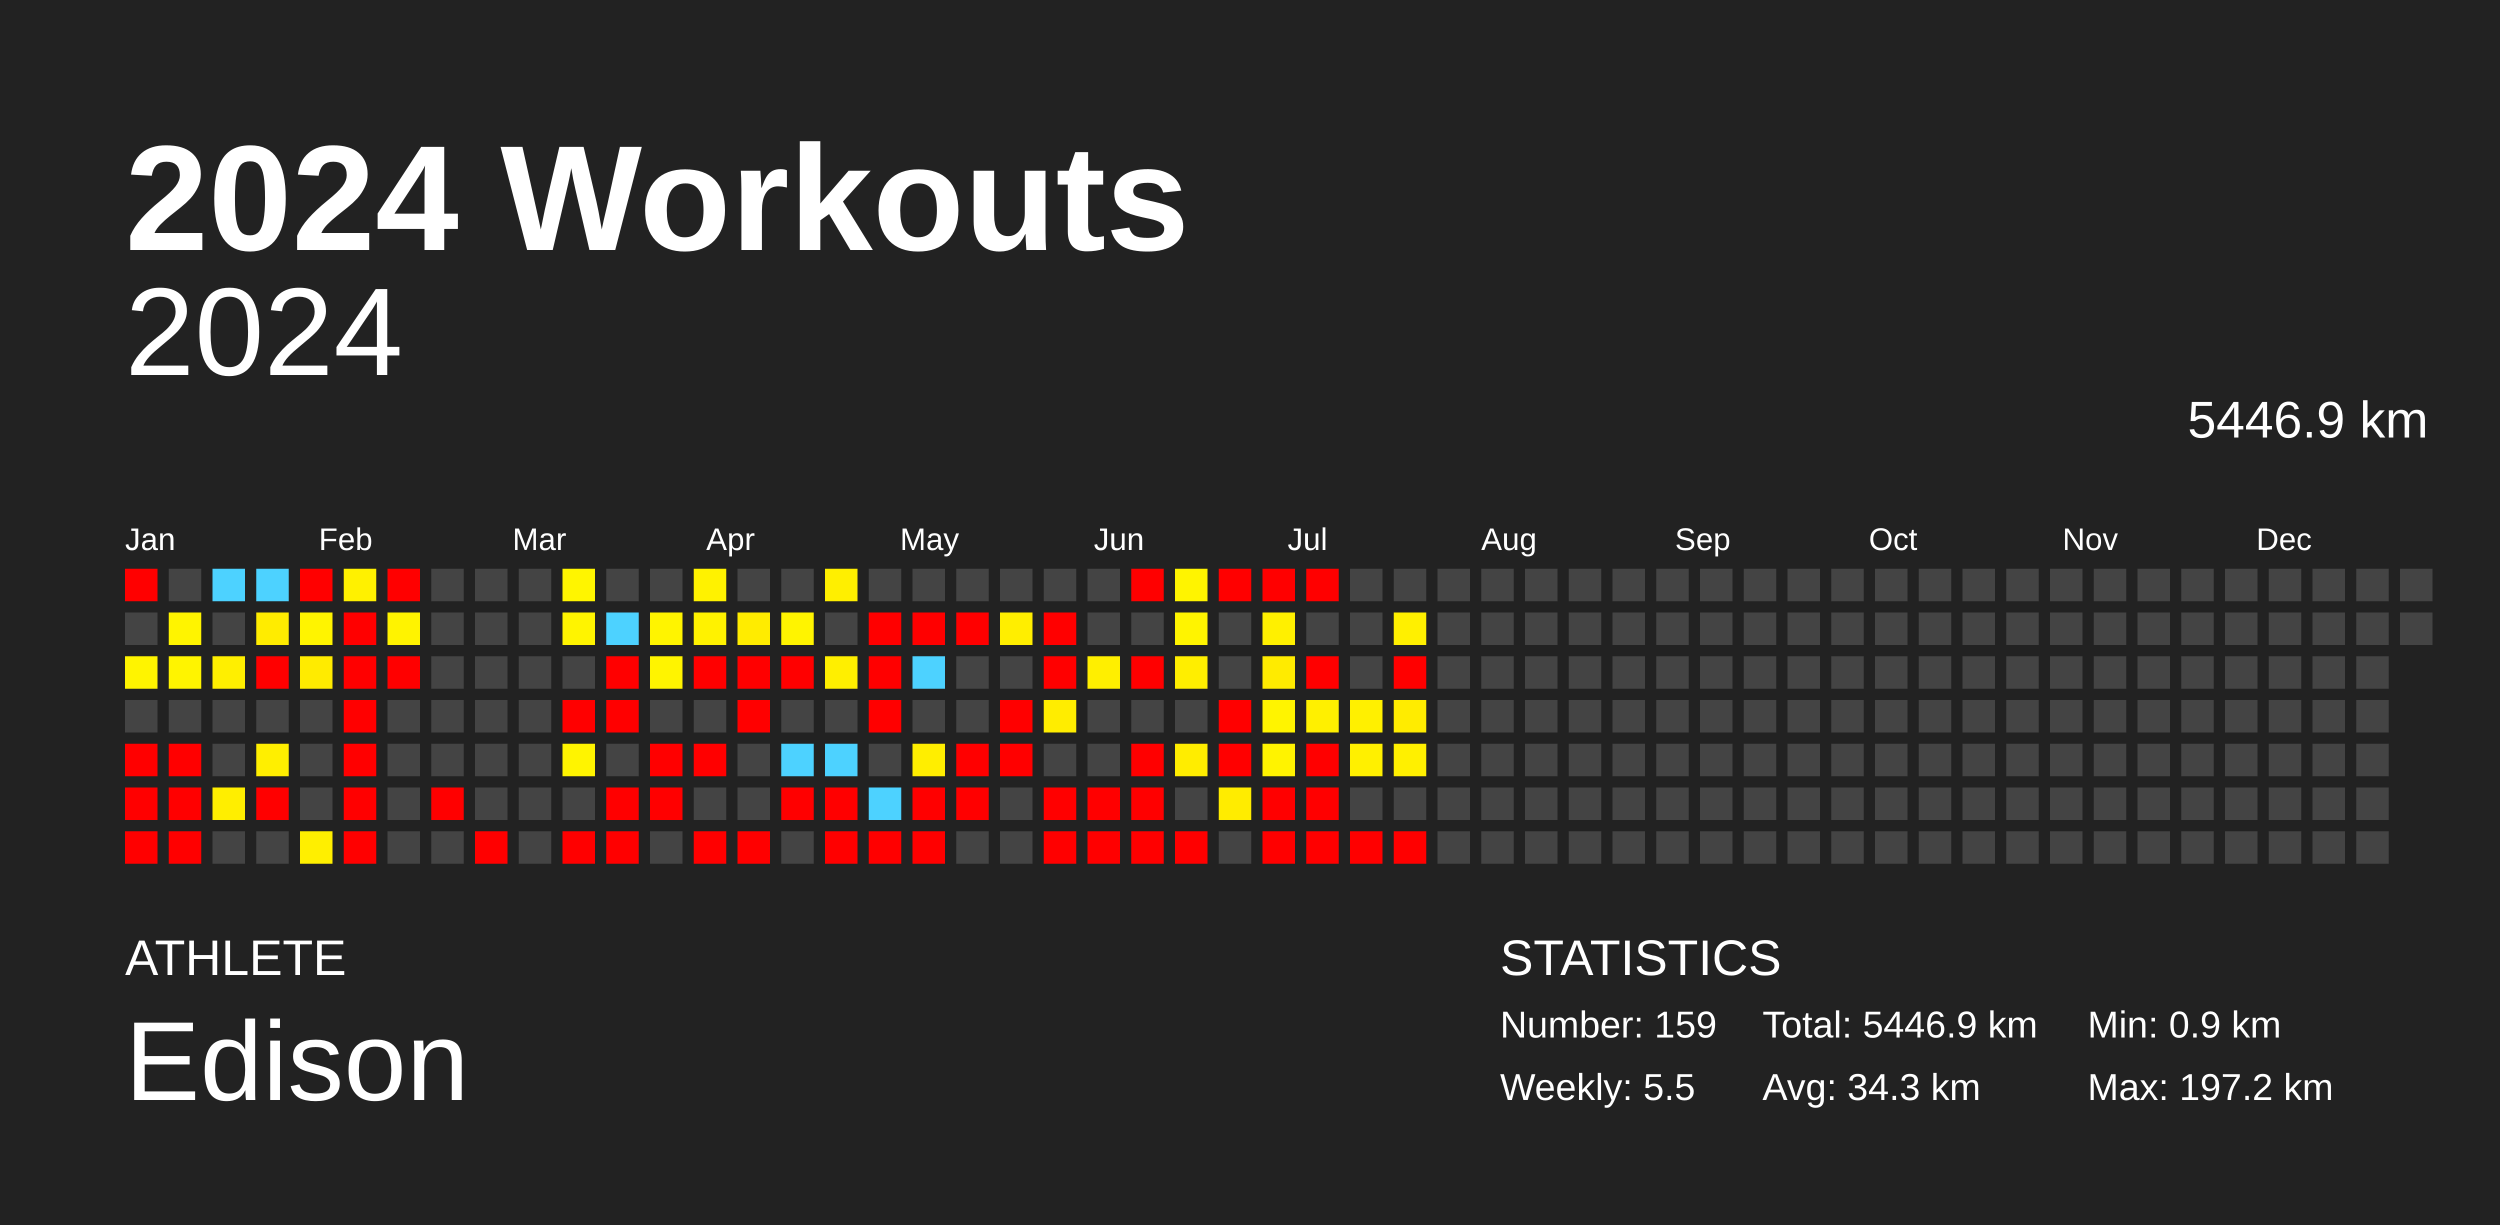
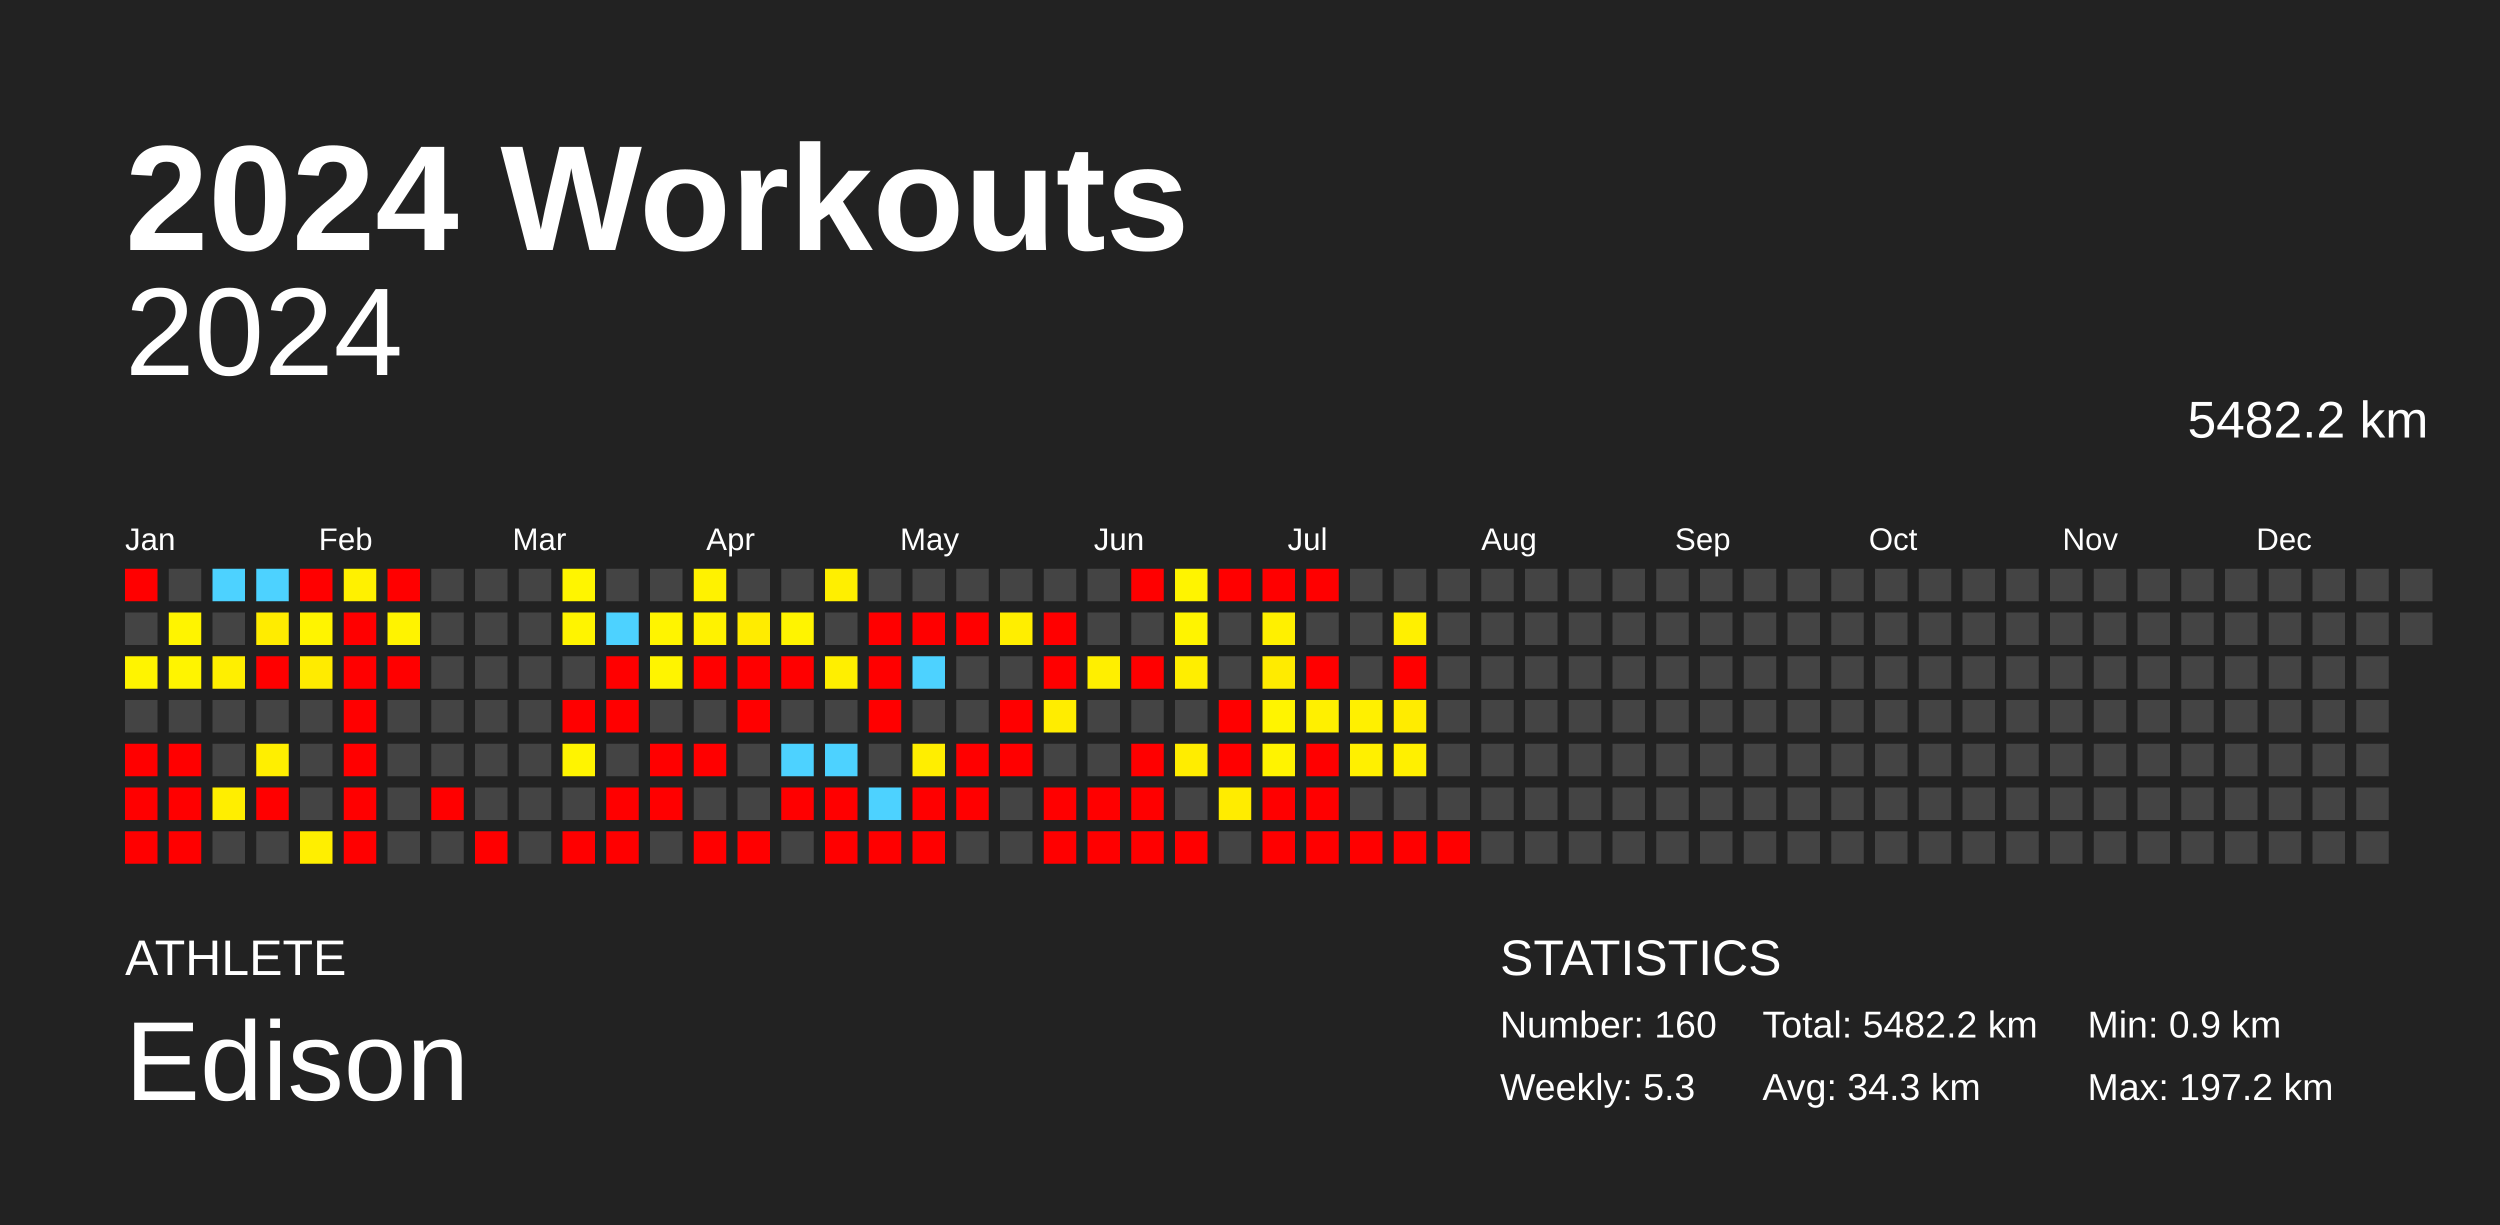
<svg xmlns="http://www.w3.org/2000/svg" baseProfile="full" height="98mm" version="1.1" viewBox="0,0,200,98" width="200mm">
  <defs />
  <rect fill="#222222" height="98" width="200" x="0" y="0" />
  <text fill="#FFFFFF" style="font-size:12px; font-family:Arial; font-weight:bold;" x="10" y="20">2024 Workouts</text>
  <text fill="#FFFFFF" style="font-size:4px; font-family:Arial" x="10" y="78">ATHLETE</text>
  <text fill="#FFFFFF" style="font-size:9px; font-family:Arial" x="10" y="88">Edison</text>
  <text fill="#FFFFFF" style="font-size:4px; font-family:Arial" x="120" y="78">STATISTICS</text>
-   <text fill="#FFFFFF" style="font-size:3px; font-family:Arial" x="120" y="83">Number: 159</text>
-   <text fill="#FFFFFF" style="font-size:3px; font-family:Arial" x="120" y="88">Weekly: 5.5</text>
-   <text fill="#FFFFFF" style="font-size:3px; font-family:Arial" x="141" y="83">Total: 5446.9 km</text>
+   <text fill="#FFFFFF" style="font-size:3px; font-family:Arial" x="120" y="83">Number: 160</text>
+   <text fill="#FFFFFF" style="font-size:3px; font-family:Arial" x="120" y="88">Weekly: 5.3</text>
+   <text fill="#FFFFFF" style="font-size:3px; font-family:Arial" x="141" y="83">Total: 5482.2 km</text>
  <text fill="#FFFFFF" style="font-size:3px; font-family:Arial" x="141" y="88">Avg: 34.3 km</text>
  <text fill="#FFFFFF" style="font-size:3px; font-family:Arial" x="167" y="83">Min: 0.9 km</text>
  <text fill="#FFFFFF" style="font-size:3px; font-family:Arial" x="167" y="88">Max: 197.2 km</text>
  <text alignment-baseline="hanging" fill="#FFFFFF" style="font-size:10.0px; font-family:Arial;" x="10" y="30">2024</text>
-   <text alignment-baseline="hanging" fill="#FFFFFF" style="font-size:4.125px; font-family:Arial;" x="175" y="35">5446.9 km</text>
+   <text alignment-baseline="hanging" fill="#FFFFFF" style="font-size:4.125px; font-family:Arial;" x="175" y="35">5482.2 km</text>
  <text fill="#FFFFFF" style="font-size:2.5px; font-family:Arial" x="10.0" y="44">Jan</text>
  <text fill="#FFFFFF" style="font-size:2.5px; font-family:Arial" x="25.5" y="44">Feb</text>
  <text fill="#FFFFFF" style="font-size:2.5px; font-family:Arial" x="41.0" y="44">Mar</text>
  <text fill="#FFFFFF" style="font-size:2.5px; font-family:Arial" x="56.5" y="44">Apr</text>
  <text fill="#FFFFFF" style="font-size:2.5px; font-family:Arial" x="72.0" y="44">May</text>
  <text fill="#FFFFFF" style="font-size:2.5px; font-family:Arial" x="87.5" y="44">Jun</text>
  <text fill="#FFFFFF" style="font-size:2.5px; font-family:Arial" x="103.0" y="44">Jul</text>
  <text fill="#FFFFFF" style="font-size:2.5px; font-family:Arial" x="118.5" y="44">Aug</text>
  <text fill="#FFFFFF" style="font-size:2.5px; font-family:Arial" x="134.0" y="44">Sep</text>
  <text fill="#FFFFFF" style="font-size:2.5px; font-family:Arial" x="149.5" y="44">Oct</text>
  <text fill="#FFFFFF" style="font-size:2.5px; font-family:Arial" x="165.0" y="44">Nov</text>
  <text fill="#FFFFFF" style="font-size:2.5px; font-family:Arial" x="180.5" y="44">Dec</text>
  <rect fill="red" height="2.6" width="2.6" x="10.0" y="45.5" />
  <rect fill="#444444" height="2.6" width="2.6" x="10.0" y="49.0" />
  <rect fill="#fff400" height="2.6" width="2.6" x="10.0" y="52.5" />
  <rect fill="#444444" height="2.6" width="2.6" x="10.0" y="56.0" />
  <rect fill="red" height="2.6" width="2.6" x="10.0" y="59.5" />
  <rect fill="red" height="2.6" width="2.6" x="10.0" y="63.0" />
  <rect fill="red" height="2.6" width="2.6" x="10.0" y="66.5" />
  <rect fill="#444444" height="2.6" width="2.6" x="13.5" y="45.5" />
  <rect fill="#fff400" height="2.6" width="2.6" x="13.5" y="49.0" />
  <rect fill="#fff400" height="2.6" width="2.6" x="13.5" y="52.5" />
  <rect fill="#444444" height="2.6" width="2.6" x="13.5" y="56.0" />
  <rect fill="red" height="2.6" width="2.6" x="13.5" y="59.5" />
  <rect fill="red" height="2.6" width="2.6" x="13.5" y="63.0" />
  <rect fill="red" height="2.6" width="2.6" x="13.5" y="66.5" />
  <rect fill="#4dd2ff" height="2.6" width="2.6" x="17.0" y="45.5" />
  <rect fill="#444444" height="2.6" width="2.6" x="17.0" y="49.0" />
  <rect fill="#ffef00" height="2.6" width="2.6" x="17.0" y="52.5" />
  <rect fill="#444444" height="2.6" width="2.6" x="17.0" y="56.0" />
  <rect fill="#444444" height="2.6" width="2.6" x="17.0" y="59.5" />
  <rect fill="#ffee00" height="2.6" width="2.6" x="17.0" y="63.0" />
  <rect fill="#444444" height="2.6" width="2.6" x="17.0" y="66.5" />
  <rect fill="#4dd2ff" height="2.6" width="2.6" x="20.5" y="45.5" />
  <rect fill="#ffec00" height="2.6" width="2.6" x="20.5" y="49.0" />
  <rect fill="red" height="2.6" width="2.6" x="20.5" y="52.5" />
  <rect fill="#444444" height="2.6" width="2.6" x="20.5" y="56.0" />
  <rect fill="#ffef00" height="2.6" width="2.6" x="20.5" y="59.5" />
  <rect fill="red" height="2.6" width="2.6" x="20.5" y="63.0" />
  <rect fill="#444444" height="2.6" width="2.6" x="20.5" y="66.5" />
  <rect fill="red" height="2.6" width="2.6" x="24.0" y="45.5" />
  <rect fill="#fff400" height="2.6" width="2.6" x="24.0" y="49.0" />
  <rect fill="#ffeb00" height="2.6" width="2.6" x="24.0" y="52.5" />
  <rect fill="#444444" height="2.6" width="2.6" x="24.0" y="56.0" />
  <rect fill="#444444" height="2.6" width="2.6" x="24.0" y="59.5" />
  <rect fill="#444444" height="2.6" width="2.6" x="24.0" y="63.0" />
  <rect fill="#ffef00" height="2.6" width="2.6" x="24.0" y="66.5" />
  <rect fill="#fff100" height="2.6" width="2.6" x="27.5" y="45.5" />
  <rect fill="red" height="2.6" width="2.6" x="27.5" y="49.0" />
  <rect fill="red" height="2.6" width="2.6" x="27.5" y="52.5" />
  <rect fill="red" height="2.6" width="2.6" x="27.5" y="56.0" />
  <rect fill="red" height="2.6" width="2.6" x="27.5" y="59.5" />
  <rect fill="red" height="2.6" width="2.6" x="27.5" y="63.0" />
  <rect fill="red" height="2.6" width="2.6" x="27.5" y="66.5" />
  <rect fill="red" height="2.6" width="2.6" x="31.0" y="45.5" />
  <rect fill="#fff300" height="2.6" width="2.6" x="31.0" y="49.0" />
  <rect fill="red" height="2.6" width="2.6" x="31.0" y="52.5" />
  <rect fill="#444444" height="2.6" width="2.6" x="31.0" y="56.0" />
  <rect fill="#444444" height="2.6" width="2.6" x="31.0" y="59.5" />
  <rect fill="#444444" height="2.6" width="2.6" x="31.0" y="63.0" />
  <rect fill="#444444" height="2.6" width="2.6" x="31.0" y="66.5" />
  <rect fill="#444444" height="2.6" width="2.6" x="34.5" y="45.5" />
  <rect fill="#444444" height="2.6" width="2.6" x="34.5" y="49.0" />
  <rect fill="#444444" height="2.6" width="2.6" x="34.5" y="52.5" />
  <rect fill="#444444" height="2.6" width="2.6" x="34.5" y="56.0" />
  <rect fill="#444444" height="2.6" width="2.6" x="34.5" y="59.5" />
  <rect fill="red" height="2.6" width="2.6" x="34.5" y="63.0" />
  <rect fill="#444444" height="2.6" width="2.6" x="34.5" y="66.5" />
  <rect fill="#444444" height="2.6" width="2.6" x="38.0" y="45.5" />
  <rect fill="#444444" height="2.6" width="2.6" x="38.0" y="49.0" />
  <rect fill="#444444" height="2.6" width="2.6" x="38.0" y="52.5" />
  <rect fill="#444444" height="2.6" width="2.6" x="38.0" y="56.0" />
  <rect fill="#444444" height="2.6" width="2.6" x="38.0" y="59.5" />
  <rect fill="#444444" height="2.6" width="2.6" x="38.0" y="63.0" />
  <rect fill="red" height="2.6" width="2.6" x="38.0" y="66.5" />
  <rect fill="#444444" height="2.6" width="2.6" x="41.5" y="45.5" />
  <rect fill="#444444" height="2.6" width="2.6" x="41.5" y="49.0" />
  <rect fill="#444444" height="2.6" width="2.6" x="41.5" y="52.5" />
  <rect fill="#444444" height="2.6" width="2.6" x="41.5" y="56.0" />
  <rect fill="#444444" height="2.6" width="2.6" x="41.5" y="59.5" />
  <rect fill="#444444" height="2.6" width="2.6" x="41.5" y="63.0" />
  <rect fill="#444444" height="2.6" width="2.6" x="41.5" y="66.5" />
  <rect fill="#fff500" height="2.6" width="2.6" x="45.0" y="45.5" />
  <rect fill="#fff400" height="2.6" width="2.6" x="45.0" y="49.0" />
  <rect fill="#444444" height="2.6" width="2.6" x="45.0" y="52.5" />
  <rect fill="red" height="2.6" width="2.6" x="45.0" y="56.0" />
  <rect fill="#fff400" height="2.6" width="2.6" x="45.0" y="59.5" />
  <rect fill="#444444" height="2.6" width="2.6" x="45.0" y="63.0" />
  <rect fill="red" height="2.6" width="2.6" x="45.0" y="66.5" />
  <rect fill="#444444" height="2.6" width="2.6" x="48.5" y="45.5" />
  <rect fill="#4dd2ff" height="2.6" width="2.6" x="48.5" y="49.0" />
  <rect fill="red" height="2.6" width="2.6" x="48.5" y="52.5" />
  <rect fill="red" height="2.6" width="2.6" x="48.5" y="56.0" />
  <rect fill="#444444" height="2.6" width="2.6" x="48.5" y="59.5" />
  <rect fill="red" height="2.6" width="2.6" x="48.5" y="63.0" />
  <rect fill="red" height="2.6" width="2.6" x="48.5" y="66.5" />
  <rect fill="#444444" height="2.6" width="2.6" x="52.0" y="45.5" />
  <rect fill="#fff400" height="2.6" width="2.6" x="52.0" y="49.0" />
  <rect fill="#fff400" height="2.6" width="2.6" x="52.0" y="52.5" />
  <rect fill="#444444" height="2.6" width="2.6" x="52.0" y="56.0" />
  <rect fill="red" height="2.6" width="2.6" x="52.0" y="59.5" />
  <rect fill="red" height="2.6" width="2.6" x="52.0" y="63.0" />
  <rect fill="#444444" height="2.6" width="2.6" x="52.0" y="66.5" />
  <rect fill="#fff200" height="2.6" width="2.6" x="55.5" y="45.5" />
  <rect fill="#fff200" height="2.6" width="2.6" x="55.5" y="49.0" />
  <rect fill="red" height="2.6" width="2.6" x="55.5" y="52.5" />
  <rect fill="#444444" height="2.6" width="2.6" x="55.5" y="56.0" />
  <rect fill="red" height="2.6" width="2.6" x="55.5" y="59.5" />
  <rect fill="#444444" height="2.6" width="2.6" x="55.5" y="63.0" />
  <rect fill="red" height="2.6" width="2.6" x="55.5" y="66.5" />
  <rect fill="#444444" height="2.6" width="2.6" x="59.0" y="45.5" />
  <rect fill="#ffec00" height="2.6" width="2.6" x="59.0" y="49.0" />
  <rect fill="red" height="2.6" width="2.6" x="59.0" y="52.5" />
  <rect fill="red" height="2.6" width="2.6" x="59.0" y="56.0" />
  <rect fill="#444444" height="2.6" width="2.6" x="59.0" y="59.5" />
  <rect fill="#444444" height="2.6" width="2.6" x="59.0" y="63.0" />
  <rect fill="red" height="2.6" width="2.6" x="59.0" y="66.5" />
  <rect fill="#444444" height="2.6" width="2.6" x="62.5" y="45.5" />
  <rect fill="#fff400" height="2.6" width="2.6" x="62.5" y="49.0" />
  <rect fill="red" height="2.6" width="2.6" x="62.5" y="52.5" />
  <rect fill="#444444" height="2.6" width="2.6" x="62.5" y="56.0" />
  <rect fill="#4dd2ff" height="2.6" width="2.6" x="62.5" y="59.5" />
  <rect fill="red" height="2.6" width="2.6" x="62.5" y="63.0" />
  <rect fill="#444444" height="2.6" width="2.6" x="62.5" y="66.5" />
  <rect fill="#ffef00" height="2.6" width="2.6" x="66.0" y="45.5" />
  <rect fill="#444444" height="2.6" width="2.6" x="66.0" y="49.0" />
  <rect fill="#ffef00" height="2.6" width="2.6" x="66.0" y="52.5" />
  <rect fill="#444444" height="2.6" width="2.6" x="66.0" y="56.0" />
  <rect fill="#4dd2ff" height="2.6" width="2.6" x="66.0" y="59.5" />
  <rect fill="red" height="2.6" width="2.6" x="66.0" y="63.0" />
  <rect fill="red" height="2.6" width="2.6" x="66.0" y="66.5" />
  <rect fill="#444444" height="2.6" width="2.6" x="69.5" y="45.5" />
  <rect fill="red" height="2.6" width="2.6" x="69.5" y="49.0" />
  <rect fill="red" height="2.6" width="2.6" x="69.5" y="52.5" />
  <rect fill="red" height="2.6" width="2.6" x="69.5" y="56.0" />
  <rect fill="#444444" height="2.6" width="2.6" x="69.5" y="59.5" />
  <rect fill="#4dd2ff" height="2.6" width="2.6" x="69.5" y="63.0" />
  <rect fill="red" height="2.6" width="2.6" x="69.5" y="66.5" />
  <rect fill="#444444" height="2.6" width="2.6" x="73.0" y="45.5" />
  <rect fill="red" height="2.6" width="2.6" x="73.0" y="49.0" />
  <rect fill="#4dd2ff" height="2.6" width="2.6" x="73.0" y="52.5" />
  <rect fill="#444444" height="2.6" width="2.6" x="73.0" y="56.0" />
  <rect fill="#ffee00" height="2.6" width="2.6" x="73.0" y="59.5" />
  <rect fill="red" height="2.6" width="2.6" x="73.0" y="63.0" />
  <rect fill="red" height="2.6" width="2.6" x="73.0" y="66.5" />
  <rect fill="#444444" height="2.6" width="2.6" x="76.5" y="45.5" />
  <rect fill="red" height="2.6" width="2.6" x="76.5" y="49.0" />
  <rect fill="#444444" height="2.6" width="2.6" x="76.5" y="52.5" />
  <rect fill="#444444" height="2.6" width="2.6" x="76.5" y="56.0" />
  <rect fill="red" height="2.6" width="2.6" x="76.5" y="59.5" />
  <rect fill="red" height="2.6" width="2.6" x="76.5" y="63.0" />
  <rect fill="#444444" height="2.6" width="2.6" x="76.5" y="66.5" />
  <rect fill="#444444" height="2.6" width="2.6" x="80.0" y="45.5" />
  <rect fill="#ffee00" height="2.6" width="2.6" x="80.0" y="49.0" />
  <rect fill="#444444" height="2.6" width="2.6" x="80.0" y="52.5" />
  <rect fill="red" height="2.6" width="2.6" x="80.0" y="56.0" />
  <rect fill="red" height="2.6" width="2.6" x="80.0" y="59.5" />
  <rect fill="#444444" height="2.6" width="2.6" x="80.0" y="63.0" />
  <rect fill="#444444" height="2.6" width="2.6" x="80.0" y="66.5" />
  <rect fill="#444444" height="2.6" width="2.6" x="83.5" y="45.5" />
  <rect fill="red" height="2.6" width="2.6" x="83.5" y="49.0" />
  <rect fill="red" height="2.6" width="2.6" x="83.5" y="52.5" />
  <rect fill="#ffed00" height="2.6" width="2.6" x="83.5" y="56.0" />
  <rect fill="#444444" height="2.6" width="2.6" x="83.5" y="59.5" />
  <rect fill="red" height="2.6" width="2.6" x="83.5" y="63.0" />
  <rect fill="red" height="2.6" width="2.6" x="83.5" y="66.5" />
  <rect fill="#444444" height="2.6" width="2.6" x="87.0" y="45.5" />
  <rect fill="#444444" height="2.6" width="2.6" x="87.0" y="49.0" />
  <rect fill="#ffef00" height="2.6" width="2.6" x="87.0" y="52.5" />
  <rect fill="#444444" height="2.6" width="2.6" x="87.0" y="56.0" />
  <rect fill="#444444" height="2.6" width="2.6" x="87.0" y="59.5" />
  <rect fill="red" height="2.6" width="2.6" x="87.0" y="63.0" />
  <rect fill="red" height="2.6" width="2.6" x="87.0" y="66.5" />
  <rect fill="red" height="2.6" width="2.6" x="90.5" y="45.5" />
  <rect fill="#444444" height="2.6" width="2.6" x="90.5" y="49.0" />
  <rect fill="red" height="2.6" width="2.6" x="90.5" y="52.5" />
  <rect fill="#444444" height="2.6" width="2.6" x="90.5" y="56.0" />
  <rect fill="red" height="2.6" width="2.6" x="90.5" y="59.5" />
  <rect fill="red" height="2.6" width="2.6" x="90.5" y="63.0" />
  <rect fill="red" height="2.6" width="2.6" x="90.5" y="66.5" />
  <rect fill="#fff400" height="2.6" width="2.6" x="94.0" y="45.5" />
  <rect fill="#fff400" height="2.6" width="2.6" x="94.0" y="49.0" />
  <rect fill="#ffee00" height="2.6" width="2.6" x="94.0" y="52.5" />
  <rect fill="#444444" height="2.6" width="2.6" x="94.0" y="56.0" />
  <rect fill="#ffed00" height="2.6" width="2.6" x="94.0" y="59.5" />
  <rect fill="#444444" height="2.6" width="2.6" x="94.0" y="63.0" />
  <rect fill="red" height="2.6" width="2.6" x="94.0" y="66.5" />
  <rect fill="red" height="2.6" width="2.6" x="97.5" y="45.5" />
  <rect fill="#444444" height="2.6" width="2.6" x="97.5" y="49.0" />
  <rect fill="#444444" height="2.6" width="2.6" x="97.5" y="52.5" />
  <rect fill="red" height="2.6" width="2.6" x="97.5" y="56.0" />
  <rect fill="red" height="2.6" width="2.6" x="97.5" y="59.5" />
  <rect fill="#ffec00" height="2.6" width="2.6" x="97.5" y="63.0" />
  <rect fill="#444444" height="2.6" width="2.6" x="97.5" y="66.5" />
  <rect fill="red" height="2.6" width="2.6" x="101.0" y="45.5" />
  <rect fill="#fff000" height="2.6" width="2.6" x="101.0" y="49.0" />
  <rect fill="#ffeb00" height="2.6" width="2.6" x="101.0" y="52.5" />
  <rect fill="#fff400" height="2.6" width="2.6" x="101.0" y="56.0" />
  <rect fill="#fff300" height="2.6" width="2.6" x="101.0" y="59.5" />
  <rect fill="red" height="2.6" width="2.6" x="101.0" y="63.0" />
  <rect fill="red" height="2.6" width="2.6" x="101.0" y="66.5" />
  <rect fill="red" height="2.6" width="2.6" x="104.5" y="45.5" />
  <rect fill="#444444" height="2.6" width="2.6" x="104.5" y="49.0" />
  <rect fill="red" height="2.6" width="2.6" x="104.5" y="52.5" />
  <rect fill="#fff000" height="2.6" width="2.6" x="104.5" y="56.0" />
  <rect fill="red" height="2.6" width="2.6" x="104.5" y="59.5" />
  <rect fill="red" height="2.6" width="2.6" x="104.5" y="63.0" />
  <rect fill="red" height="2.6" width="2.6" x="104.5" y="66.5" />
  <rect fill="#444444" height="2.6" width="2.6" x="108.0" y="45.5" />
  <rect fill="#444444" height="2.6" width="2.6" x="108.0" y="49.0" />
  <rect fill="#444444" height="2.6" width="2.6" x="108.0" y="52.5" />
  <rect fill="#fff000" height="2.6" width="2.6" x="108.0" y="56.0" />
  <rect fill="#fff000" height="2.6" width="2.6" x="108.0" y="59.5" />
  <rect fill="#444444" height="2.6" width="2.6" x="108.0" y="63.0" />
  <rect fill="red" height="2.6" width="2.6" x="108.0" y="66.5" />
  <rect fill="#444444" height="2.6" width="2.6" x="111.5" y="45.5" />
  <rect fill="#fff000" height="2.6" width="2.6" x="111.5" y="49.0" />
  <rect fill="red" height="2.6" width="2.6" x="111.5" y="52.5" />
  <rect fill="#ffec00" height="2.6" width="2.6" x="111.5" y="56.0" />
  <rect fill="#fff000" height="2.6" width="2.6" x="111.5" y="59.5" />
  <rect fill="#444444" height="2.6" width="2.6" x="111.5" y="63.0" />
  <rect fill="red" height="2.6" width="2.6" x="111.5" y="66.5" />
  <rect fill="#444444" height="2.6" width="2.6" x="115.0" y="45.5" />
  <rect fill="#444444" height="2.6" width="2.6" x="115.0" y="49.0" />
  <rect fill="#444444" height="2.6" width="2.6" x="115.0" y="52.5" />
  <rect fill="#444444" height="2.6" width="2.6" x="115.0" y="56.0" />
  <rect fill="#444444" height="2.6" width="2.6" x="115.0" y="59.5" />
  <rect fill="#444444" height="2.6" width="2.6" x="115.0" y="63.0" />
-   <rect fill="#444444" height="2.6" width="2.6" x="115.0" y="66.5" />
+   <rect fill="red" height="2.6" width="2.6" x="115.0" y="66.5" />
  <rect fill="#444444" height="2.6" width="2.6" x="118.5" y="45.5" />
  <rect fill="#444444" height="2.6" width="2.6" x="118.5" y="49.0" />
  <rect fill="#444444" height="2.6" width="2.6" x="118.5" y="52.5" />
  <rect fill="#444444" height="2.6" width="2.6" x="118.5" y="56.0" />
  <rect fill="#444444" height="2.6" width="2.6" x="118.5" y="59.5" />
  <rect fill="#444444" height="2.6" width="2.6" x="118.5" y="63.0" />
  <rect fill="#444444" height="2.6" width="2.6" x="118.5" y="66.5" />
  <rect fill="#444444" height="2.6" width="2.6" x="122.0" y="45.5" />
  <rect fill="#444444" height="2.6" width="2.6" x="122.0" y="49.0" />
  <rect fill="#444444" height="2.6" width="2.6" x="122.0" y="52.5" />
  <rect fill="#444444" height="2.6" width="2.6" x="122.0" y="56.0" />
  <rect fill="#444444" height="2.6" width="2.6" x="122.0" y="59.5" />
  <rect fill="#444444" height="2.6" width="2.6" x="122.0" y="63.0" />
  <rect fill="#444444" height="2.6" width="2.6" x="122.0" y="66.5" />
  <rect fill="#444444" height="2.6" width="2.6" x="125.5" y="45.5" />
  <rect fill="#444444" height="2.6" width="2.6" x="125.5" y="49.0" />
  <rect fill="#444444" height="2.6" width="2.6" x="125.5" y="52.5" />
  <rect fill="#444444" height="2.6" width="2.6" x="125.5" y="56.0" />
  <rect fill="#444444" height="2.6" width="2.6" x="125.5" y="59.5" />
  <rect fill="#444444" height="2.6" width="2.6" x="125.5" y="63.0" />
  <rect fill="#444444" height="2.6" width="2.6" x="125.5" y="66.5" />
  <rect fill="#444444" height="2.6" width="2.6" x="129.0" y="45.5" />
  <rect fill="#444444" height="2.6" width="2.6" x="129.0" y="49.0" />
  <rect fill="#444444" height="2.6" width="2.6" x="129.0" y="52.5" />
  <rect fill="#444444" height="2.6" width="2.6" x="129.0" y="56.0" />
  <rect fill="#444444" height="2.6" width="2.6" x="129.0" y="59.5" />
  <rect fill="#444444" height="2.6" width="2.6" x="129.0" y="63.0" />
  <rect fill="#444444" height="2.6" width="2.6" x="129.0" y="66.5" />
  <rect fill="#444444" height="2.6" width="2.6" x="132.5" y="45.5" />
  <rect fill="#444444" height="2.6" width="2.6" x="132.5" y="49.0" />
  <rect fill="#444444" height="2.6" width="2.6" x="132.5" y="52.5" />
  <rect fill="#444444" height="2.6" width="2.6" x="132.5" y="56.0" />
  <rect fill="#444444" height="2.6" width="2.6" x="132.5" y="59.5" />
  <rect fill="#444444" height="2.6" width="2.6" x="132.5" y="63.0" />
  <rect fill="#444444" height="2.6" width="2.6" x="132.5" y="66.5" />
  <rect fill="#444444" height="2.6" width="2.6" x="136.0" y="45.5" />
  <rect fill="#444444" height="2.6" width="2.6" x="136.0" y="49.0" />
  <rect fill="#444444" height="2.6" width="2.6" x="136.0" y="52.5" />
  <rect fill="#444444" height="2.6" width="2.6" x="136.0" y="56.0" />
  <rect fill="#444444" height="2.6" width="2.6" x="136.0" y="59.5" />
  <rect fill="#444444" height="2.6" width="2.6" x="136.0" y="63.0" />
  <rect fill="#444444" height="2.6" width="2.6" x="136.0" y="66.5" />
  <rect fill="#444444" height="2.6" width="2.6" x="139.5" y="45.5" />
  <rect fill="#444444" height="2.6" width="2.6" x="139.5" y="49.0" />
  <rect fill="#444444" height="2.6" width="2.6" x="139.5" y="52.5" />
  <rect fill="#444444" height="2.6" width="2.6" x="139.5" y="56.0" />
  <rect fill="#444444" height="2.6" width="2.6" x="139.5" y="59.5" />
  <rect fill="#444444" height="2.6" width="2.6" x="139.5" y="63.0" />
  <rect fill="#444444" height="2.6" width="2.6" x="139.5" y="66.5" />
  <rect fill="#444444" height="2.6" width="2.6" x="143.0" y="45.5" />
  <rect fill="#444444" height="2.6" width="2.6" x="143.0" y="49.0" />
  <rect fill="#444444" height="2.6" width="2.6" x="143.0" y="52.5" />
  <rect fill="#444444" height="2.6" width="2.6" x="143.0" y="56.0" />
  <rect fill="#444444" height="2.6" width="2.6" x="143.0" y="59.5" />
  <rect fill="#444444" height="2.6" width="2.6" x="143.0" y="63.0" />
  <rect fill="#444444" height="2.6" width="2.6" x="143.0" y="66.5" />
  <rect fill="#444444" height="2.6" width="2.6" x="146.5" y="45.5" />
  <rect fill="#444444" height="2.6" width="2.6" x="146.5" y="49.0" />
  <rect fill="#444444" height="2.6" width="2.6" x="146.5" y="52.5" />
  <rect fill="#444444" height="2.6" width="2.6" x="146.5" y="56.0" />
  <rect fill="#444444" height="2.6" width="2.6" x="146.5" y="59.5" />
  <rect fill="#444444" height="2.6" width="2.6" x="146.5" y="63.0" />
  <rect fill="#444444" height="2.6" width="2.6" x="146.5" y="66.5" />
  <rect fill="#444444" height="2.6" width="2.6" x="150.0" y="45.5" />
  <rect fill="#444444" height="2.6" width="2.6" x="150.0" y="49.0" />
  <rect fill="#444444" height="2.6" width="2.6" x="150.0" y="52.5" />
  <rect fill="#444444" height="2.6" width="2.6" x="150.0" y="56.0" />
  <rect fill="#444444" height="2.6" width="2.6" x="150.0" y="59.5" />
  <rect fill="#444444" height="2.6" width="2.6" x="150.0" y="63.0" />
  <rect fill="#444444" height="2.6" width="2.6" x="150.0" y="66.5" />
  <rect fill="#444444" height="2.6" width="2.6" x="153.5" y="45.5" />
  <rect fill="#444444" height="2.6" width="2.6" x="153.5" y="49.0" />
  <rect fill="#444444" height="2.6" width="2.6" x="153.5" y="52.5" />
  <rect fill="#444444" height="2.6" width="2.6" x="153.5" y="56.0" />
  <rect fill="#444444" height="2.6" width="2.6" x="153.5" y="59.5" />
  <rect fill="#444444" height="2.6" width="2.6" x="153.5" y="63.0" />
  <rect fill="#444444" height="2.6" width="2.6" x="153.5" y="66.5" />
  <rect fill="#444444" height="2.6" width="2.6" x="157.0" y="45.5" />
  <rect fill="#444444" height="2.6" width="2.6" x="157.0" y="49.0" />
  <rect fill="#444444" height="2.6" width="2.6" x="157.0" y="52.5" />
  <rect fill="#444444" height="2.6" width="2.6" x="157.0" y="56.0" />
  <rect fill="#444444" height="2.6" width="2.6" x="157.0" y="59.5" />
  <rect fill="#444444" height="2.6" width="2.6" x="157.0" y="63.0" />
  <rect fill="#444444" height="2.6" width="2.6" x="157.0" y="66.5" />
  <rect fill="#444444" height="2.6" width="2.6" x="160.5" y="45.5" />
  <rect fill="#444444" height="2.6" width="2.6" x="160.5" y="49.0" />
  <rect fill="#444444" height="2.6" width="2.6" x="160.5" y="52.5" />
  <rect fill="#444444" height="2.6" width="2.6" x="160.5" y="56.0" />
  <rect fill="#444444" height="2.6" width="2.6" x="160.5" y="59.5" />
  <rect fill="#444444" height="2.6" width="2.6" x="160.5" y="63.0" />
  <rect fill="#444444" height="2.6" width="2.6" x="160.5" y="66.5" />
  <rect fill="#444444" height="2.6" width="2.6" x="164.0" y="45.5" />
  <rect fill="#444444" height="2.6" width="2.6" x="164.0" y="49.0" />
  <rect fill="#444444" height="2.6" width="2.6" x="164.0" y="52.5" />
  <rect fill="#444444" height="2.6" width="2.6" x="164.0" y="56.0" />
  <rect fill="#444444" height="2.6" width="2.6" x="164.0" y="59.5" />
  <rect fill="#444444" height="2.6" width="2.6" x="164.0" y="63.0" />
  <rect fill="#444444" height="2.6" width="2.6" x="164.0" y="66.5" />
  <rect fill="#444444" height="2.6" width="2.6" x="167.5" y="45.5" />
  <rect fill="#444444" height="2.6" width="2.6" x="167.5" y="49.0" />
  <rect fill="#444444" height="2.6" width="2.6" x="167.5" y="52.5" />
  <rect fill="#444444" height="2.6" width="2.6" x="167.5" y="56.0" />
  <rect fill="#444444" height="2.6" width="2.6" x="167.5" y="59.5" />
  <rect fill="#444444" height="2.6" width="2.6" x="167.5" y="63.0" />
  <rect fill="#444444" height="2.6" width="2.6" x="167.5" y="66.5" />
  <rect fill="#444444" height="2.6" width="2.6" x="171.0" y="45.5" />
  <rect fill="#444444" height="2.6" width="2.6" x="171.0" y="49.0" />
  <rect fill="#444444" height="2.6" width="2.6" x="171.0" y="52.5" />
  <rect fill="#444444" height="2.6" width="2.6" x="171.0" y="56.0" />
  <rect fill="#444444" height="2.6" width="2.6" x="171.0" y="59.5" />
  <rect fill="#444444" height="2.6" width="2.6" x="171.0" y="63.0" />
  <rect fill="#444444" height="2.6" width="2.6" x="171.0" y="66.5" />
  <rect fill="#444444" height="2.6" width="2.6" x="174.5" y="45.5" />
  <rect fill="#444444" height="2.6" width="2.6" x="174.5" y="49.0" />
  <rect fill="#444444" height="2.6" width="2.6" x="174.5" y="52.5" />
  <rect fill="#444444" height="2.6" width="2.6" x="174.5" y="56.0" />
  <rect fill="#444444" height="2.6" width="2.6" x="174.5" y="59.5" />
  <rect fill="#444444" height="2.6" width="2.6" x="174.5" y="63.0" />
  <rect fill="#444444" height="2.6" width="2.6" x="174.5" y="66.5" />
  <rect fill="#444444" height="2.6" width="2.6" x="178.0" y="45.5" />
  <rect fill="#444444" height="2.6" width="2.6" x="178.0" y="49.0" />
  <rect fill="#444444" height="2.6" width="2.6" x="178.0" y="52.5" />
  <rect fill="#444444" height="2.6" width="2.6" x="178.0" y="56.0" />
  <rect fill="#444444" height="2.6" width="2.6" x="178.0" y="59.5" />
  <rect fill="#444444" height="2.6" width="2.6" x="178.0" y="63.0" />
  <rect fill="#444444" height="2.6" width="2.6" x="178.0" y="66.5" />
  <rect fill="#444444" height="2.6" width="2.6" x="181.5" y="45.5" />
  <rect fill="#444444" height="2.6" width="2.6" x="181.5" y="49.0" />
  <rect fill="#444444" height="2.6" width="2.6" x="181.5" y="52.5" />
  <rect fill="#444444" height="2.6" width="2.6" x="181.5" y="56.0" />
  <rect fill="#444444" height="2.6" width="2.6" x="181.5" y="59.5" />
  <rect fill="#444444" height="2.6" width="2.6" x="181.5" y="63.0" />
  <rect fill="#444444" height="2.6" width="2.6" x="181.5" y="66.5" />
  <rect fill="#444444" height="2.6" width="2.6" x="185.0" y="45.5" />
  <rect fill="#444444" height="2.6" width="2.6" x="185.0" y="49.0" />
  <rect fill="#444444" height="2.6" width="2.6" x="185.0" y="52.5" />
  <rect fill="#444444" height="2.6" width="2.6" x="185.0" y="56.0" />
  <rect fill="#444444" height="2.6" width="2.6" x="185.0" y="59.5" />
  <rect fill="#444444" height="2.6" width="2.6" x="185.0" y="63.0" />
  <rect fill="#444444" height="2.6" width="2.6" x="185.0" y="66.5" />
  <rect fill="#444444" height="2.6" width="2.6" x="188.5" y="45.5" />
  <rect fill="#444444" height="2.6" width="2.6" x="188.5" y="49.0" />
  <rect fill="#444444" height="2.6" width="2.6" x="188.5" y="52.5" />
  <rect fill="#444444" height="2.6" width="2.6" x="188.5" y="56.0" />
  <rect fill="#444444" height="2.6" width="2.6" x="188.5" y="59.5" />
  <rect fill="#444444" height="2.6" width="2.6" x="188.5" y="63.0" />
  <rect fill="#444444" height="2.6" width="2.6" x="188.5" y="66.5" />
  <rect fill="#444444" height="2.6" width="2.6" x="192.0" y="45.5" />
  <rect fill="#444444" height="2.6" width="2.6" x="192.0" y="49.0" />
</svg>
